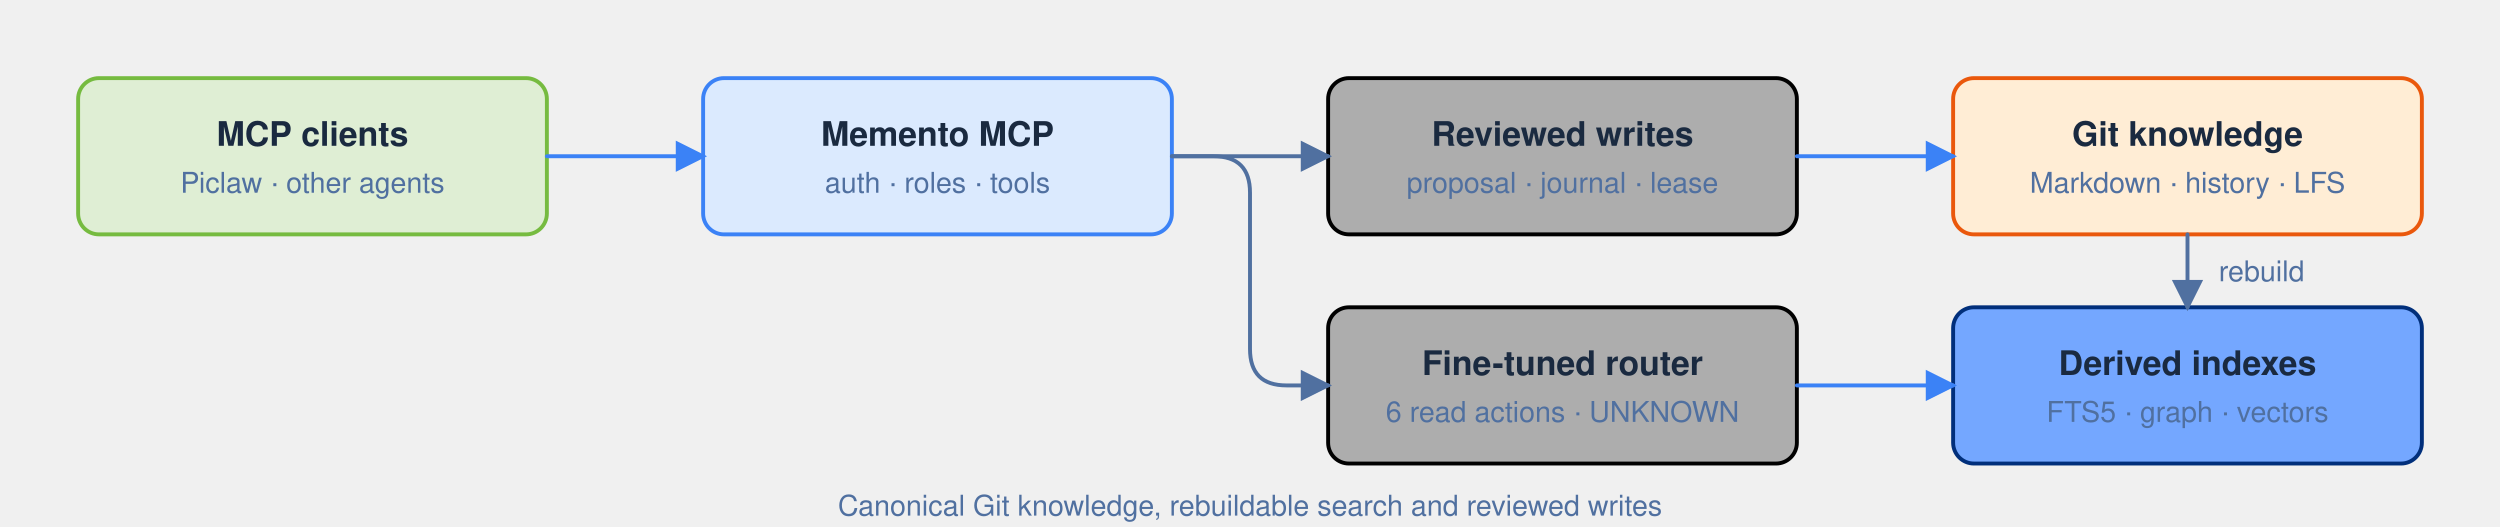
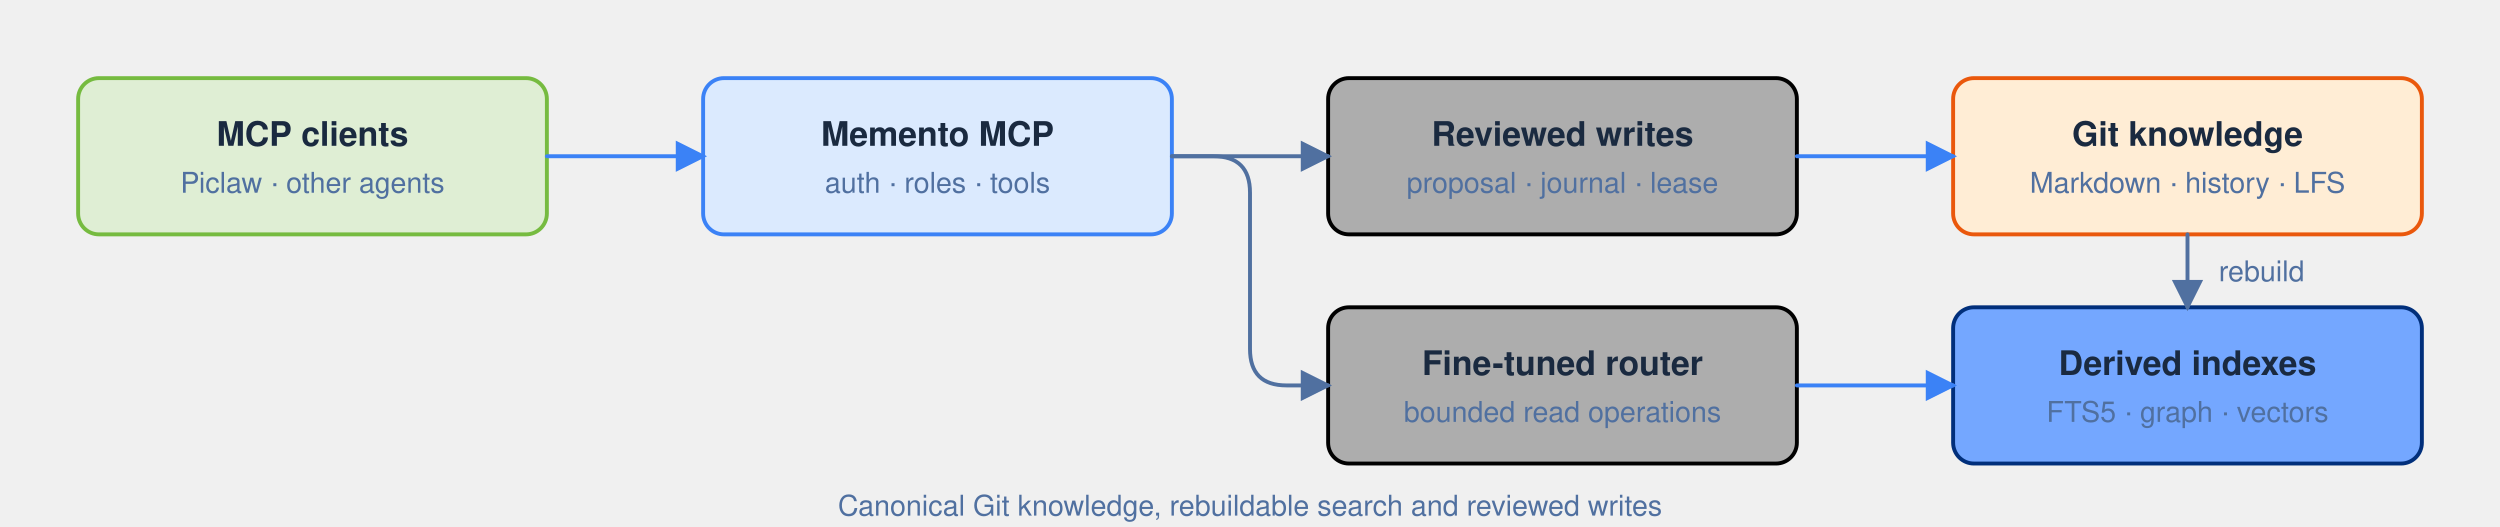
<svg xmlns="http://www.w3.org/2000/svg" viewBox="0 0 960 202">
  <style>
    /* Default: light mode (for rsvg-convert and non-media-query agents) */
    .bg { fill: transparent; }
    .box { fill: #ffffff; stroke: #707070; stroke-width: 1.5; }
    .box-accent { fill: #dbeafe; stroke: #3b82f6; stroke-width: 1.5; }
    .box-green { fill: #74a7ff; stroke: #012f7b; stroke-width: 1.5; }
    .box-warm { fill: #fef3c7; stroke: #d97706; stroke-width: 1.5; }
    .box-purple { fill: #adadad; stroke: #000000; stroke-width: 1.5; }
    .box-teal { fill: #ebebeb; stroke: #474747; stroke-width: 1.5; }
    .box-slate { fill: #a7c6ff; stroke: #0042a9; stroke-width: 1.5; }
    .box-indigo { fill: #dfeed4; stroke: #4e7a27; stroke-width: 1.5; }
    .box-rose { fill: #dfeed4; stroke: #76bb40; stroke-width: 1.5; }
    .box-orange { fill: #ffedd5; stroke: #ea580c; stroke-width: 1.5; }
    .box-cyan { fill: #d9c9fe; stroke: #5e30eb; stroke-width: 1.5; }
    .label { fill: #1a2a40; }
    .sub { fill: #5070a0; }
    text { font-family: -apple-system, "Segoe UI", Helvetica, sans-serif; }
    .label { font-size: 13px; font-weight: 600; }
    .sub { font-size: 11px; }
    @media (prefers-color-scheme: dark) {
      .bg { fill: transparent; }
      .box { fill: #1a1e2a; stroke: #505050; }
      .box-accent { fill: #0d1e38; stroke: #2b5cb0; }
      .box-green { fill: #0a1a3a; stroke: #4a80d0; }
      .box-warm { fill: #221a10; stroke: #a06020; }
      .box-purple { fill: #222222; stroke: #666666; }
      .box-teal { fill: #1e1e1e; stroke: #666666; }
      .box-slate { fill: #0d1a38; stroke: #4a7ad0; }
      .box-indigo { fill: #1a2810; stroke: #5a8a30; }
      .box-rose { fill: #1a2810; stroke: #5aaa30; }
      .box-orange { fill: #2a1a08; stroke: #f97316; }
      .box-cyan { fill: #1a1030; stroke: #7040d0; }
      .label { fill: #d0daf0; }
      .sub { fill: #5070a0; }
    }
  </style>
  <defs>
    <marker id="ah" markerWidth="8" markerHeight="8" refX="7" refY="4" orient="auto">
      <path d="M0,0 L8,4 L0,8z" fill="#5070a0" stroke="none" />
    </marker>
    <marker id="ahs" markerWidth="8" markerHeight="8" refX="7" refY="4" orient="auto">
      <path d="M0,0 L8,4 L0,8z" fill="#3b82f6" stroke="none" />
    </marker>
  </defs>
  <rect width="960" height="202" class="bg" rx="8" />
  <rect x="30" y="30" width="180" height="60" rx="8" class="box-rose" />
  <text x="120" y="56" text-anchor="middle" class="label">MCP clients</text>
  <text x="120" y="74" text-anchor="middle" class="sub">Piclaw · other agents</text>
  <rect x="270" y="30" width="180" height="60" rx="8" class="box-accent" />
  <text x="360" y="56" text-anchor="middle" class="label">Memento MCP</text>
  <text x="360" y="74" text-anchor="middle" class="sub">auth · roles · tools</text>
  <rect x="510" y="30" width="180" height="60" rx="8" class="box-purple" />
  <text x="600" y="56" text-anchor="middle" class="label">Reviewed writes</text>
  <text x="600" y="74" text-anchor="middle" class="sub">proposal · journal · lease</text>
  <rect x="510" y="118" width="180" height="60" rx="8" class="box-purple" />
  <text x="600" y="144" text-anchor="middle" class="label">Fine-tuned router</text>
-   <text x="600" y="162" text-anchor="middle" class="sub">6 read actions · UNKNOWN</text>
+   <text x="600" y="162" text-anchor="middle" class="sub">bounded read operations</text>
  <rect x="750" y="30" width="180" height="60" rx="8" class="box-orange" />
  <text x="840" y="56" text-anchor="middle" class="label">Git knowledge</text>
  <text x="840" y="74" text-anchor="middle" class="sub">Markdown · history · LFS</text>
  <rect x="750" y="118" width="180" height="60" rx="8" class="box-green" />
  <text x="840" y="144" text-anchor="middle" class="label">Derived indexes</text>
  <text x="840" y="162" text-anchor="middle" class="sub">FTS5 · graph · vectors</text>
  <path d="M210,60 L270,60" fill="none" stroke="#3b82f6" stroke-width="1.5" stroke-linecap="round" marker-end="url(#ahs)" />
  <path d="M450,60 L510,60" fill="none" stroke="#5070a0" stroke-width="1.5" stroke-linecap="round" marker-end="url(#ah)" />
  <path d="M450,60 L466,60 Q480,60 480,74 L480,134 Q480,148 494,148 L510,148" fill="none" stroke="#5070a0" stroke-width="1.5" stroke-linecap="round" marker-end="url(#ah)" />
  <path d="M690,60 L750,60" fill="none" stroke="#3b82f6" stroke-width="1.5" stroke-linecap="round" marker-end="url(#ahs)" />
  <path d="M690,148 L750,148" fill="none" stroke="#3b82f6" stroke-width="1.5" stroke-linecap="round" marker-end="url(#ahs)" />
  <path d="M840,90 L840,118" fill="none" stroke="#5070a0" stroke-width="1.5" stroke-linecap="round" marker-end="url(#ah)" />
  <text x="852" y="108" class="sub">rebuild</text>
  <text x="480" y="198" text-anchor="middle" class="sub">Canonical Git knowledge, rebuildable search and reviewed writes</text>
</svg>
